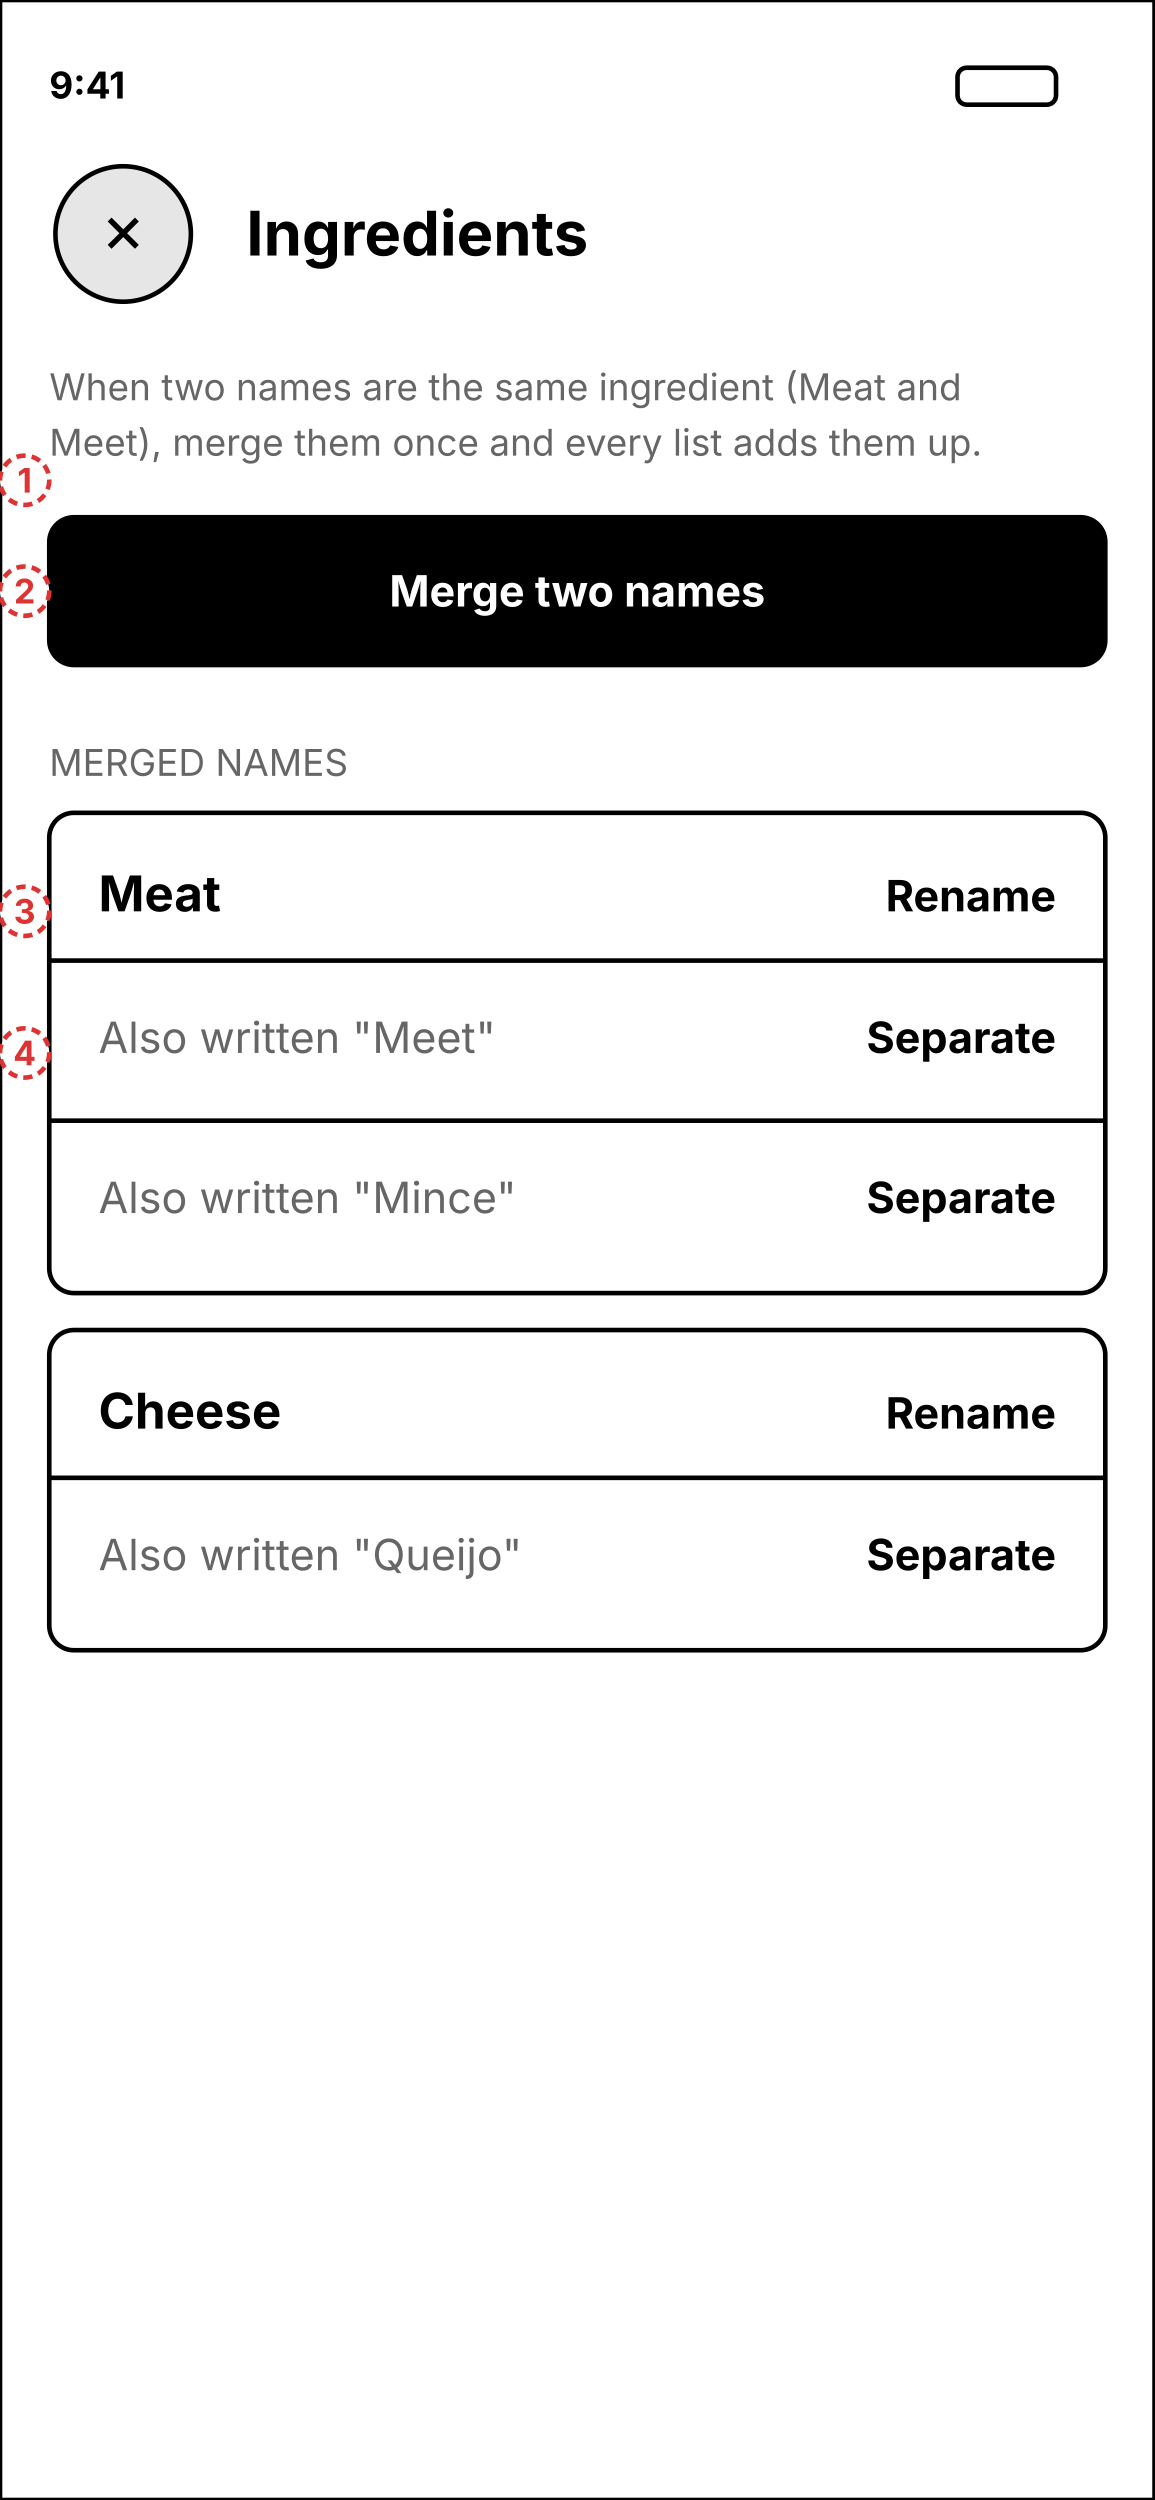
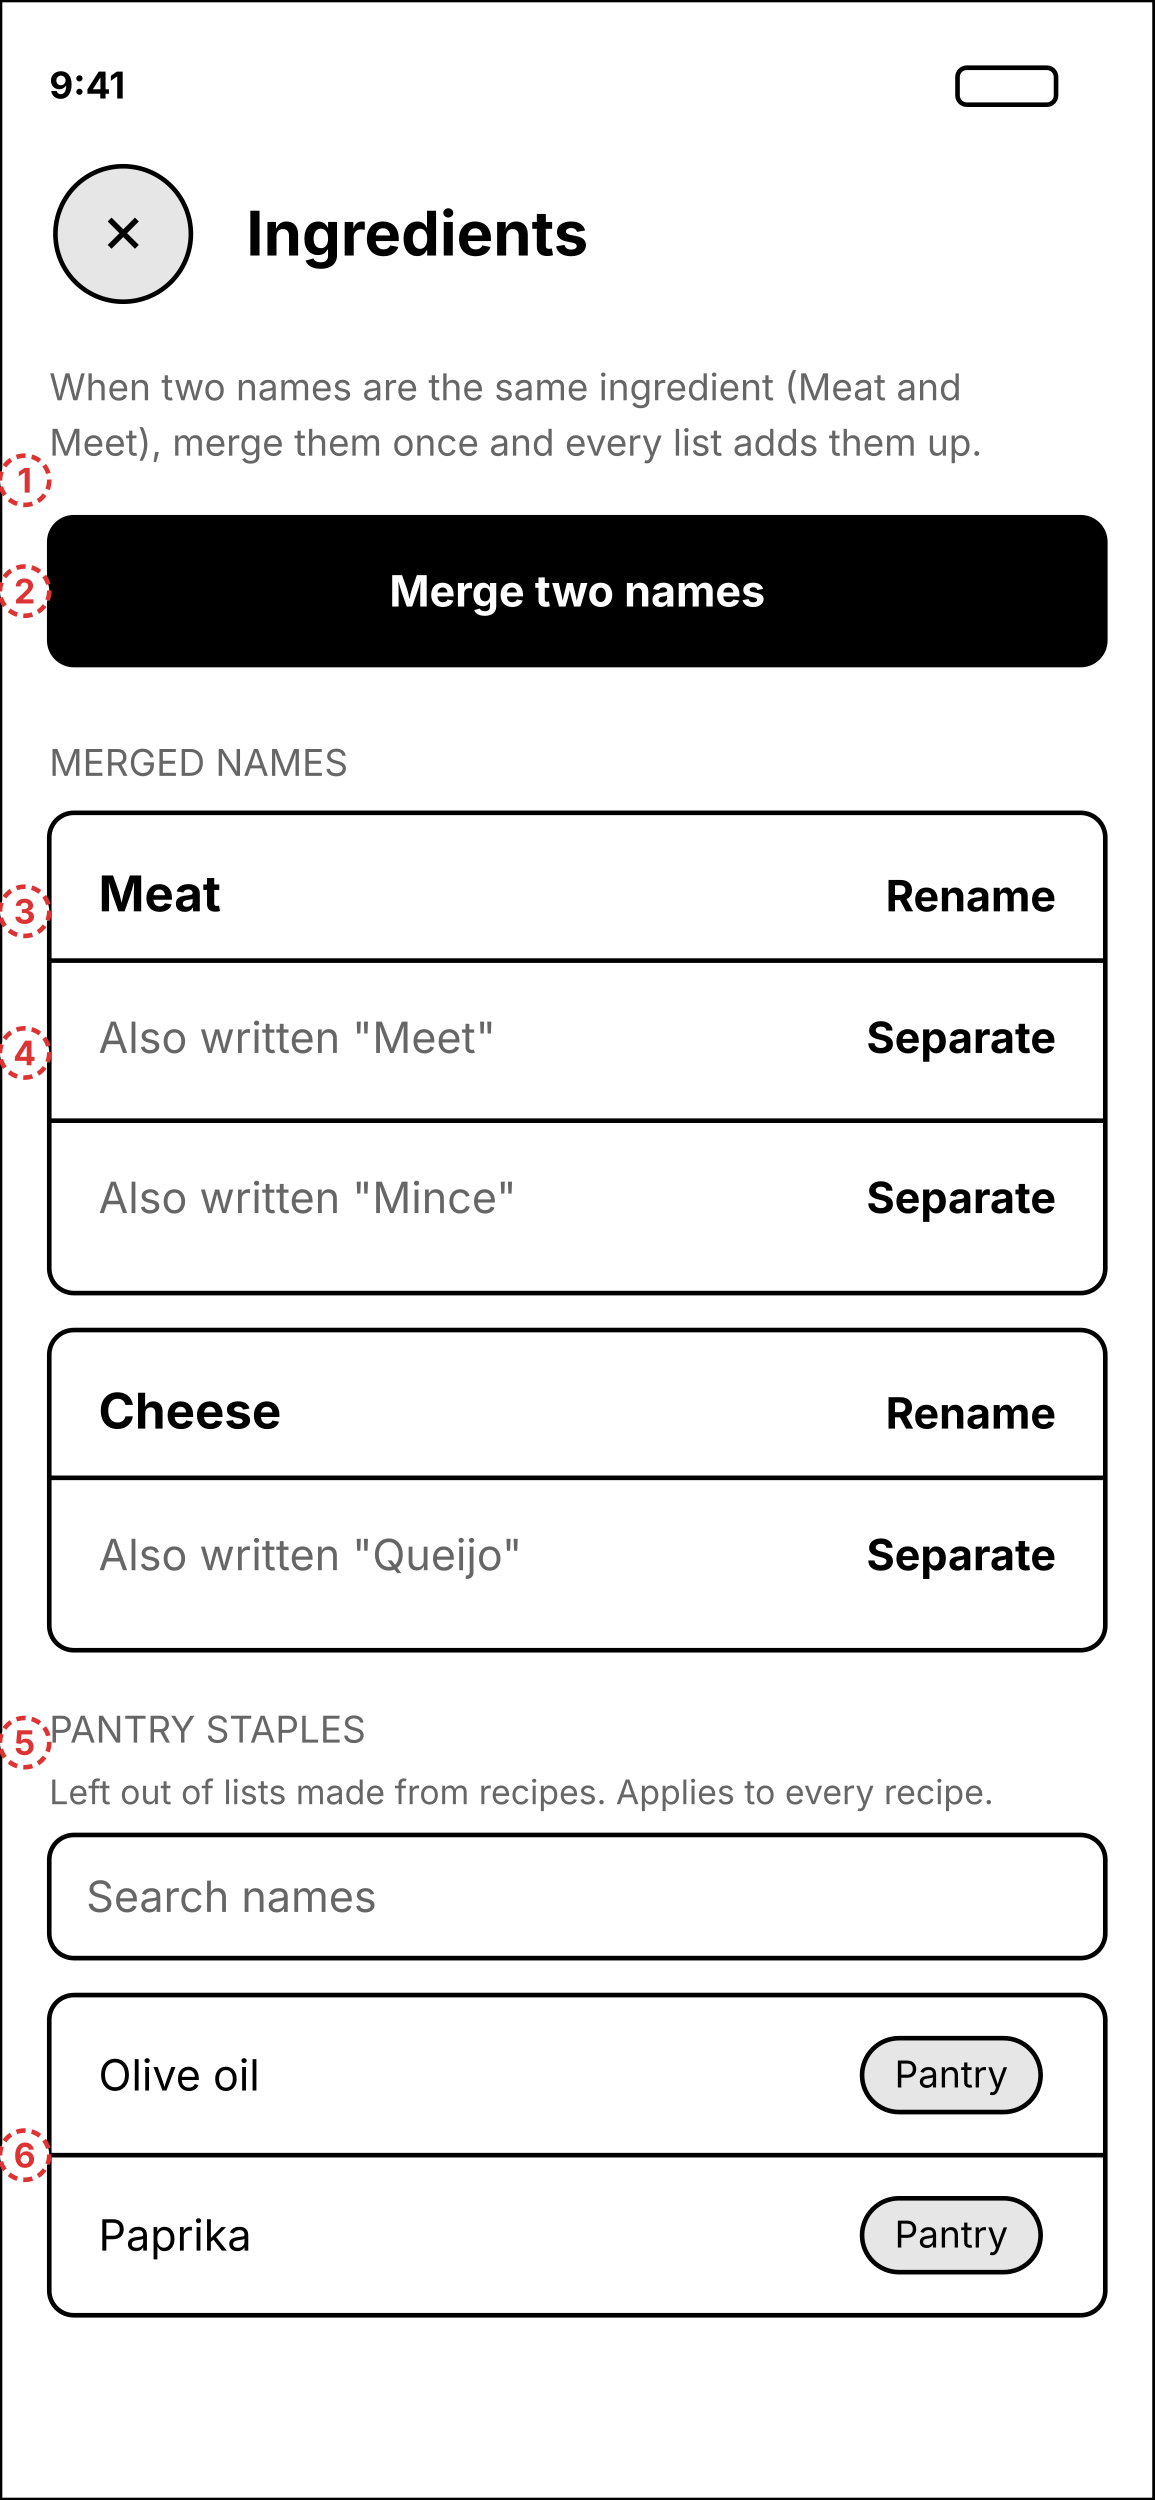
<svg xmlns="http://www.w3.org/2000/svg" width="375" height="812" viewBox="0 0 375 812" font-family="-apple-system, system-ui, sans-serif" fill="#fff" stroke="#000" stroke-width="1.5">
  <rect x="0" y="0" width="375" height="812" fill="#fff" />
  <text x="16" y="32" font-size="12" text-anchor="start" stroke="none" fill="#000" font-weight="700">9:41</text>
  <rect x="311" y="22" width="32" height="12" rx="3" fill="#fff" />
  <circle cx="40" cy="76" r="22" fill="#e6e6e6" />
  <text x="40" y="82" font-size="22" text-anchor="middle" stroke="none" fill="#000">×</text>
  <text x="80" y="83" font-size="20" text-anchor="start" stroke="none" fill="#000" font-weight="700">Ingredients</text>
  <text x="16" y="130" font-size="12" text-anchor="start" stroke="none" fill="#666">When two names are the same ingredient (Meat and</text>
  <text x="16" y="148" font-size="12" text-anchor="start" stroke="none" fill="#666">Meet), merge them once and every list adds them up.</text>
  <rect x="16" y="168" width="343" height="48" rx="8" fill="#000" />
  <text x="187.5" y="197.0" font-size="14" text-anchor="middle" stroke="none" fill="#fff" font-weight="700">Merge two names</text>
  <text x="16" y="252" font-size="12" text-anchor="start" stroke="none" fill="#666">MERGED NAMES</text>
  <rect x="16" y="264" width="343" height="156" rx="8" fill="#fff" />
  <text x="32" y="296" font-size="16" text-anchor="start" stroke="none" fill="#000" font-weight="700">Meat</text>
  <text x="343" y="296" font-size="14" text-anchor="end" stroke="none" fill="#000" font-weight="700">Rename</text>
  <line x1="16" y1="312" x2="359" y2="312" stroke="#000" />
  <text x="32" y="342" font-size="14" text-anchor="start" stroke="none" fill="#666">Also written "Meet"</text>
  <text x="343" y="342" font-size="14" text-anchor="end" stroke="none" fill="#000" font-weight="700">Separate</text>
  <line x1="16" y1="364" x2="359" y2="364" stroke="#000" />
  <text x="32" y="394" font-size="14" text-anchor="start" stroke="none" fill="#666">Also written "Mince"</text>
  <text x="343" y="394" font-size="14" text-anchor="end" stroke="none" fill="#000" font-weight="700">Separate</text>
  <rect x="16" y="432" width="343" height="104" rx="8" fill="#fff" />
  <text x="32" y="464" font-size="16" text-anchor="start" stroke="none" fill="#000" font-weight="700">Cheese</text>
  <text x="343" y="464" font-size="14" text-anchor="end" stroke="none" fill="#000" font-weight="700">Rename</text>
  <line x1="16" y1="480" x2="359" y2="480" stroke="#000" />
  <text x="32" y="510" font-size="14" text-anchor="start" stroke="none" fill="#666">Also written "Queijo"</text>
  <text x="343" y="510" font-size="14" text-anchor="end" stroke="none" fill="#000" font-weight="700">Separate</text>
+   <text x="16" y="566" font-size="12" text-anchor="start" stroke="none" fill="#666">PANTRY STAPLES</text>
+   <text x="16" y="586" font-size="11" text-anchor="start" stroke="none" fill="#666">Left out of lists made from recipes. Applies to every recipe.</text>
+   <rect x="16" y="596" width="343" height="40" rx="8" fill="#fff" />
+   <text x="28" y="621.0" font-size="14" text-anchor="start" stroke="none" fill="#666">Search names</text>
+   <rect x="16" y="648" width="343" height="104" rx="8" fill="#fff" />
+   <text x="32" y="679" font-size="14" text-anchor="start" stroke="none" fill="#000">Olive oil</text>
+   <rect x="280" y="662" width="58" height="24" rx="12" fill="#e6e6e6" />
+   <text x="309.0" y="678" font-size="12" text-anchor="middle" stroke="none" fill="#000">Pantry</text>
+   <line x1="16" y1="700" x2="359" y2="700" stroke="#000" />
+   <text x="32" y="731" font-size="14" text-anchor="start" stroke="none" fill="#000">Paprika</text>
+   <rect x="280" y="714" width="58" height="24" rx="12" fill="#e6e6e6" />
+   <text x="309.0" y="730" font-size="12" text-anchor="middle" stroke="none" fill="#000">Pantry</text>
  <g>
    <circle cx="8" cy="156" r="8" fill="#fff" stroke="#d33" stroke-dasharray="3 2" />
    <text x="8" y="160" font-size="11" text-anchor="middle" stroke="none" fill="#d33" font-weight="700">1</text>
  </g>
  <g>
    <circle cx="8" cy="192" r="8" fill="#fff" stroke="#d33" stroke-dasharray="3 2" />
    <text x="8" y="196" font-size="11" text-anchor="middle" stroke="none" fill="#d33" font-weight="700">2</text>
  </g>
  <g>
    <circle cx="8" cy="296" r="8" fill="#fff" stroke="#d33" stroke-dasharray="3 2" />
    <text x="8" y="300" font-size="11" text-anchor="middle" stroke="none" fill="#d33" font-weight="700">3</text>
  </g>
  <g>
    <circle cx="8" cy="342" r="8" fill="#fff" stroke="#d33" stroke-dasharray="3 2" />
    <text x="8" y="346" font-size="11" text-anchor="middle" stroke="none" fill="#d33" font-weight="700">4</text>
  </g>
+   <g>
+     <circle cx="8" cy="566" r="8" fill="#fff" stroke="#d33" stroke-dasharray="3 2" />
+     <text x="8" y="570" font-size="11" text-anchor="middle" stroke="none" fill="#d33" font-weight="700">5</text>
+   </g>
+   <g>
+     <circle cx="8" cy="700" r="8" fill="#fff" stroke="#d33" stroke-dasharray="3 2" />
+     <text x="8" y="704" font-size="11" text-anchor="middle" stroke="none" fill="#d33" font-weight="700">6</text>
+   </g>
</svg>
